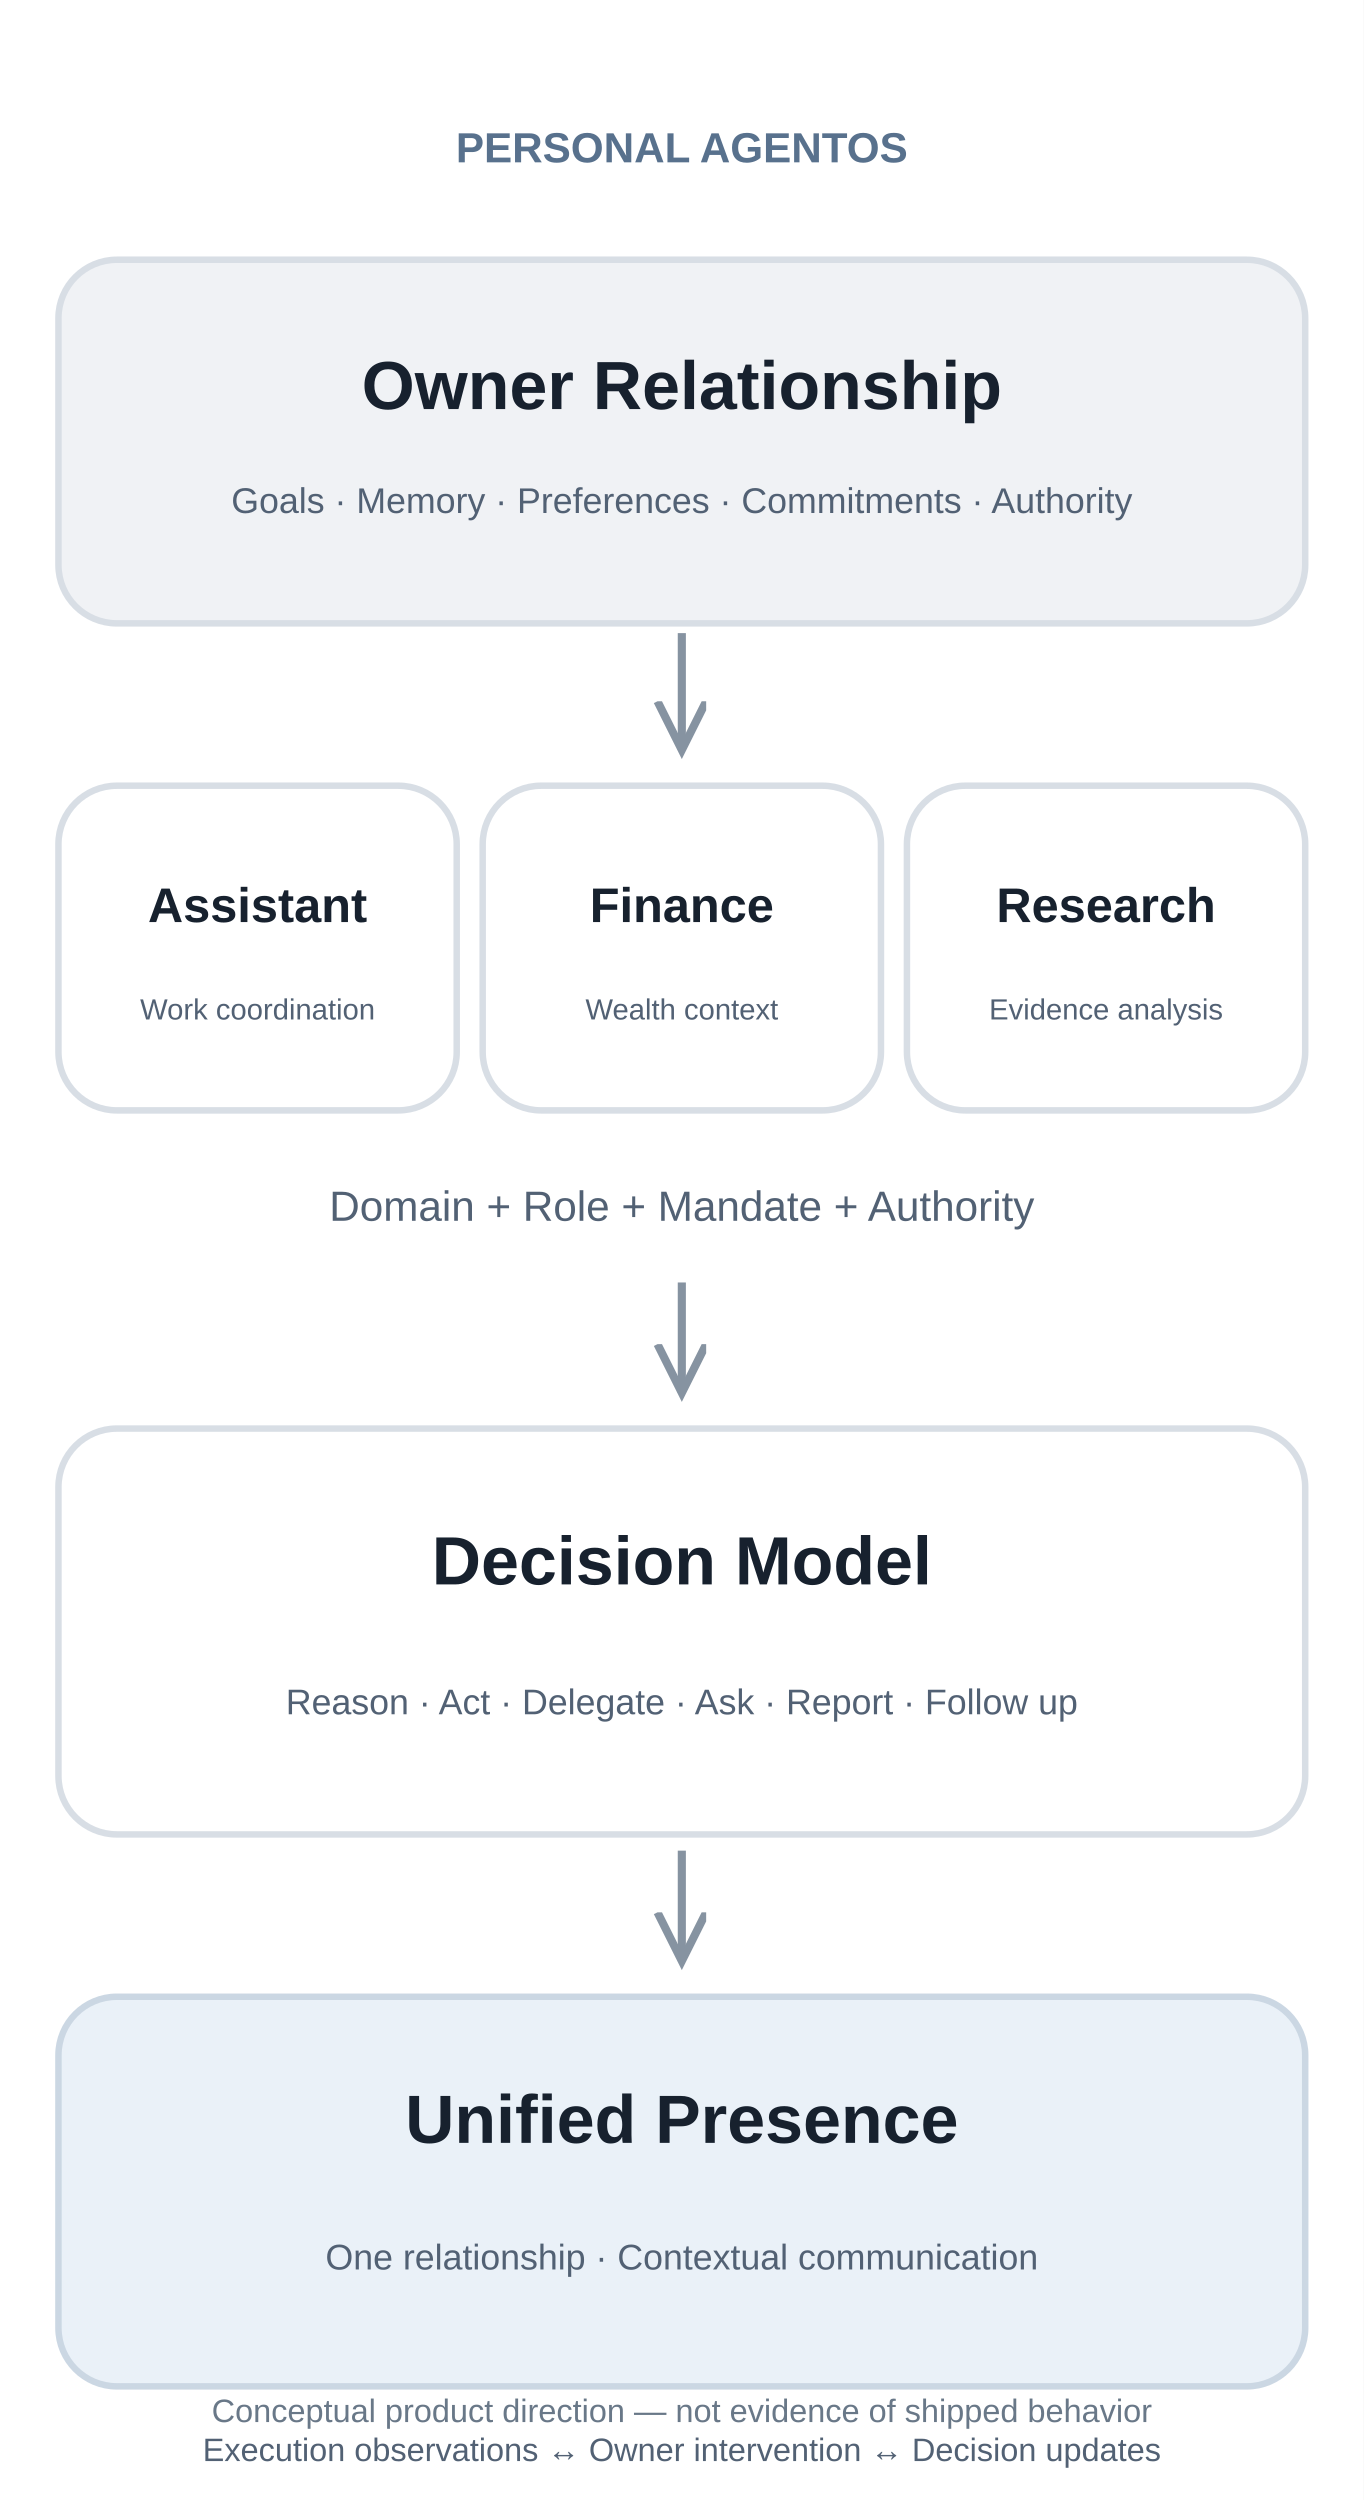
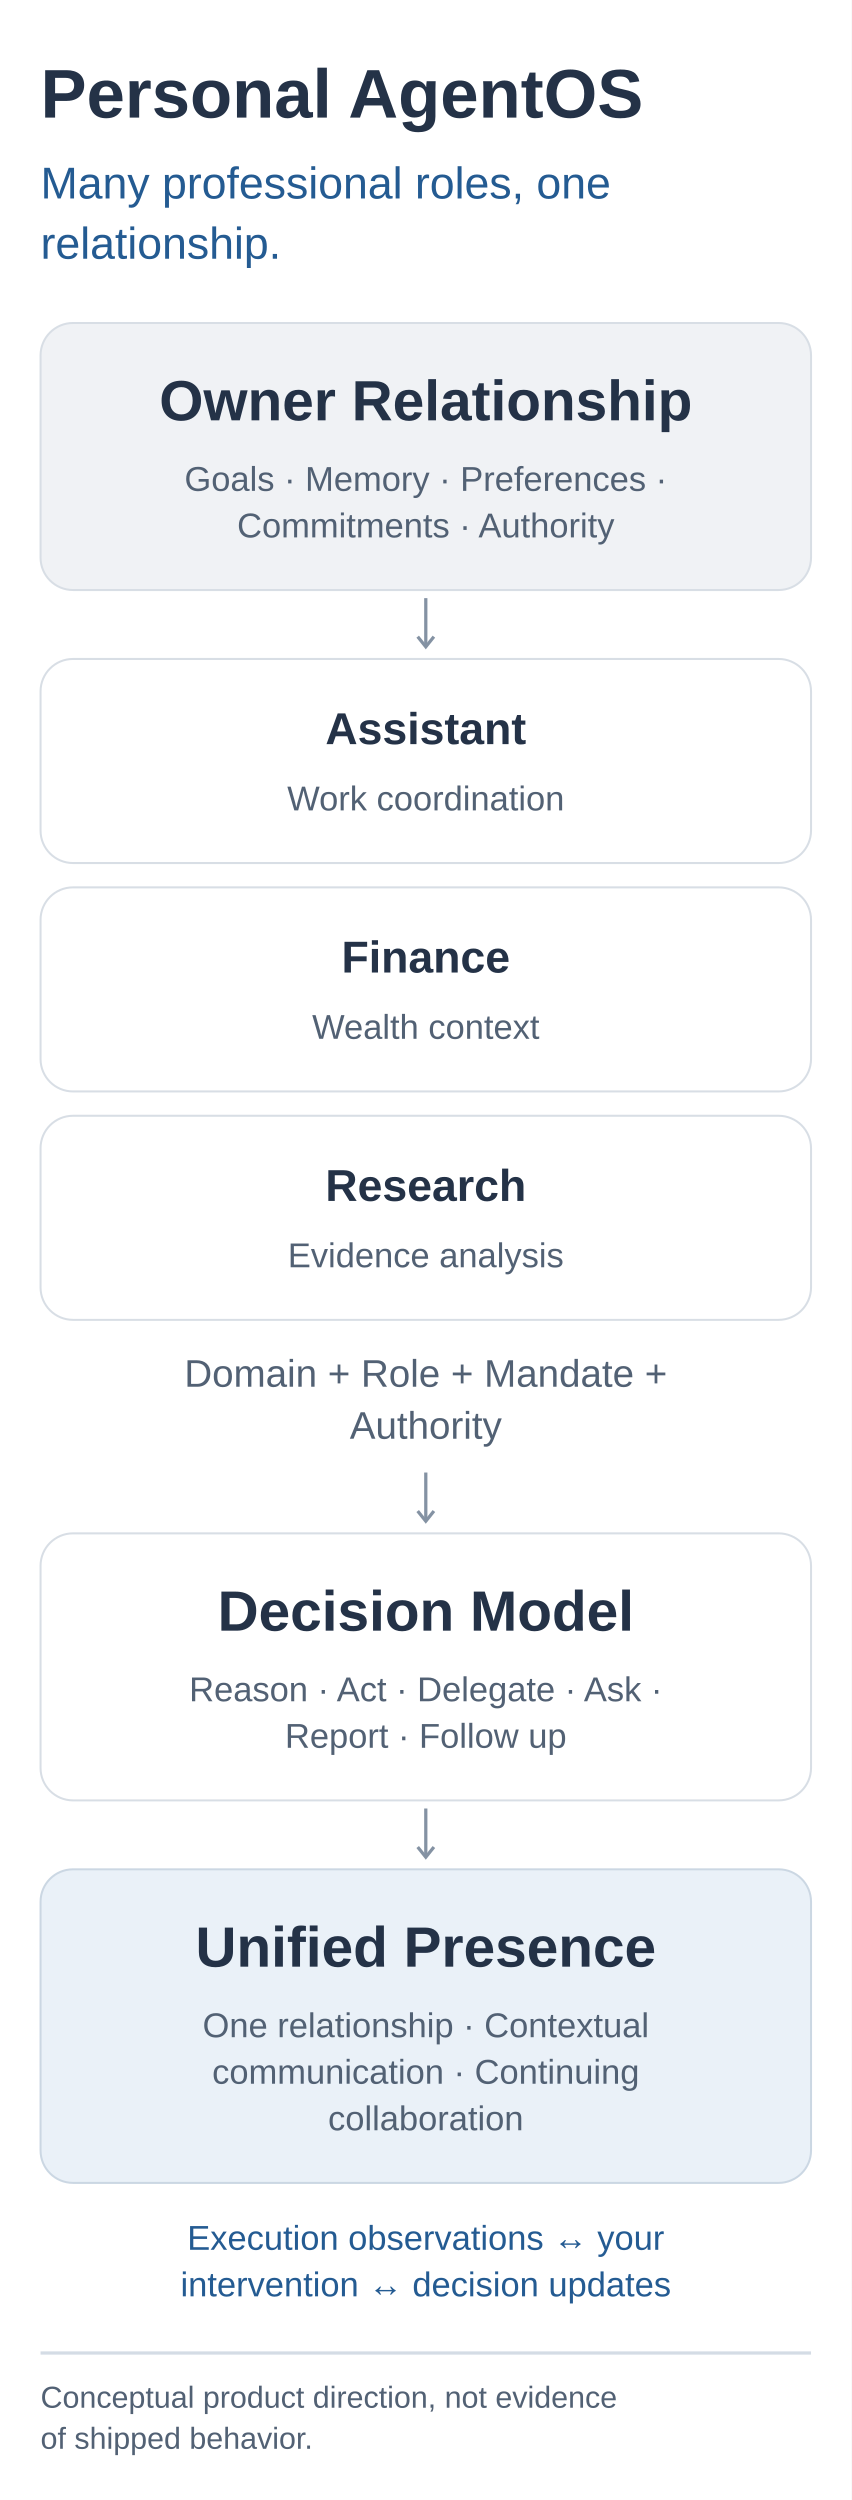
- <svg xmlns="http://www.w3.org/2000/svg" width="420" height="770" viewBox="0 0 420 770" role="img" aria-labelledby="title desc">
-   <defs>
-     <marker id="arr" markerWidth="8" markerHeight="8" refX="6" refY="3" orient="auto">
-       <path d="M0 0 L6 3 L0 6" stroke="#8693a1" fill="none" />
-     </marker>
-   </defs>
-   <rect width="420" height="770" fill="#ffffff" />
-   <text x="210" y="50" text-anchor="middle" font-family="Arial, Noto Sans, sans-serif" font-size="13" font-weight="700" fill="#58718d">PERSONAL AGENTOS</text>
-   <rect x="18" y="80" width="384" height="112" rx="18" fill="#f0f2f5" stroke="#d8dee5" stroke-width="2" />
-   <text x="210" y="126" text-anchor="middle" font-family="Arial, Noto Sans, sans-serif" font-size="21" font-weight="700" fill="#17212e">Owner Relationship</text>
-   <text x="210" y="158" text-anchor="middle" font-family="Arial, Noto Sans, sans-serif" font-size="11" font-weight="400" fill="#526174">Goals · Memory · Preferences · Commitments · Authority</text>
-   <path d="M210 195 V231" stroke="#8693a1" stroke-width="2.5" fill="none" marker-end="url(#arr)" />
-   <rect x="18" y="242" width="122.667" height="100" rx="18" fill="#ffffff" stroke="#d8dee5" stroke-width="2" />
-   <text x="79.333" y="284" text-anchor="middle" font-family="Arial, Noto Sans, sans-serif" font-size="15" font-weight="700" fill="#17212e">Assistant</text>
-   <text x="79.333" y="314" text-anchor="middle" font-family="Arial, Noto Sans, sans-serif" font-size="9" font-weight="400" fill="#526174">Work coordination</text>
-   <rect x="148.667" y="242" width="122.667" height="100" rx="18" fill="#ffffff" stroke="#d8dee5" stroke-width="2" />
-   <text x="210" y="284" text-anchor="middle" font-family="Arial, Noto Sans, sans-serif" font-size="15" font-weight="700" fill="#17212e">Finance</text>
-   <text x="210" y="314" text-anchor="middle" font-family="Arial, Noto Sans, sans-serif" font-size="9" font-weight="400" fill="#526174">Wealth context</text>
-   <rect x="279.333" y="242" width="122.667" height="100" rx="18" fill="#ffffff" stroke="#d8dee5" stroke-width="2" />
-   <text x="340.667" y="284" text-anchor="middle" font-family="Arial, Noto Sans, sans-serif" font-size="15" font-weight="700" fill="#17212e">Research</text>
-   <text x="340.667" y="314" text-anchor="middle" font-family="Arial, Noto Sans, sans-serif" font-size="9" font-weight="400" fill="#526174">Evidence analysis</text>
-   <text x="210" y="376" text-anchor="middle" font-family="Arial, Noto Sans, sans-serif" font-size="13" font-weight="400" fill="#526174">Domain + Role + Mandate + Authority</text>
-   <path d="M210 395 V429" stroke="#8693a1" stroke-width="2.5" fill="none" marker-end="url(#arr)" />
-   <rect x="18" y="440" width="384" height="125" rx="18" fill="#ffffff" stroke="#d8dee5" stroke-width="2" />
-   <text x="210" y="488" text-anchor="middle" font-family="Arial, Noto Sans, sans-serif" font-size="21" font-weight="700" fill="#17212e">Decision Model</text>
-   <text x="210" y="528" text-anchor="middle" font-family="Arial, Noto Sans, sans-serif" font-size="11" font-weight="400" fill="#526174">Reason · Act · Delegate · Ask · Report · Follow up</text>
-   <path d="M210 570 V604" stroke="#8693a1" stroke-width="2.5" fill="none" marker-end="url(#arr)" />
-   <rect x="18" y="615" width="384" height="120" rx="18" fill="#eaf1f8" stroke="#cbd7e3" stroke-width="2" />
-   <text x="210" y="660" text-anchor="middle" font-family="Arial, Noto Sans, sans-serif" font-size="21" font-weight="700" fill="#17212e">Unified Presence</text>
-   <text x="210" y="699" text-anchor="middle" font-family="Arial, Noto Sans, sans-serif" font-size="11" font-weight="400" fill="#526174">One relationship · Contextual communication</text>
-   <text x="210" y="758" text-anchor="middle" font-family="Arial, Noto Sans, sans-serif" font-size="10" font-weight="400" fill="#526174">Execution observations ↔ Owner intervention ↔ Decision updates</text>
-   <text x="210" y="746" text-anchor="middle" font-family="Arial, Noto Sans, sans-serif" font-size="10" font-weight="400" fill="#697888">Conceptual product direction — not evidence of shipped behavior</text>
+ <svg xmlns="http://www.w3.org/2000/svg" width="420" height="1233" viewBox="0 0 420 1233" role="img" aria-labelledby="title desc">
+   <style>text{font-family:Arial,"Noto Sans",sans-serif;fill:#243247} .bold{font-weight:700} .muted{fill:#526174} .blue{fill:#245b92}</style>
+   <rect width="420" height="1233" fill="#fff" />
+   <text x="20" y="58.0" font-size="34" class="bold" text-anchor="start">Personal AgentOS</text>
+   <text x="20" y="97.9" font-size="22" class="blue" text-anchor="start">Many professional roles, one</text>
+   <text x="20" y="127.6" font-size="22" class="blue" text-anchor="start">relationship.</text>
+   <rect x="20" y="159.3" width="380" height="131.7" rx="16" fill="#f0f2f5" stroke="#d8dee5" />
+   <text x="210.0" y="207.3" font-size="28" class="bold" text-anchor="middle">Owner Relationship</text>
+   <text x="210.0" y="242.1" font-size="17" class="muted" text-anchor="middle">Goals · Memory · Preferences ·</text>
+   <text x="210.0" y="265.05" font-size="17" class="muted" text-anchor="middle">Commitments · Authority</text>
+   <path d="M210.0 295.0 L210.0 319.0" fill="none" stroke="#8492a3" stroke-width="1.6" />
+   <path d="M206.0 314.0 L210.0 319.0 L214.0 314.0" fill="none" stroke="#8492a3" stroke-width="1.6" />
+   <rect x="20" y="325.0" width="380" height="100.65" rx="16" fill="#ffffff" stroke="#d8dee5" />
+   <text x="210.0" y="367.0" font-size="22" class="bold" text-anchor="middle">Assistant</text>
+   <text x="210.0" y="399.7" font-size="17" class="muted" text-anchor="middle">Work coordination</text>
+   <rect x="20" y="437.65" width="380" height="100.65" rx="16" fill="#ffffff" stroke="#d8dee5" />
+   <text x="210.0" y="479.65" font-size="22" class="bold" text-anchor="middle">Finance</text>
+   <text x="210.0" y="512.35" font-size="17" class="muted" text-anchor="middle">Wealth context</text>
+   <rect x="20" y="550.3" width="380" height="100.65" rx="16" fill="#ffffff" stroke="#d8dee5" />
+   <text x="210.0" y="592.3" font-size="22" class="bold" text-anchor="middle">Research</text>
+   <text x="210.0" y="625.0" font-size="17" class="muted" text-anchor="middle">Evidence analysis</text>
+   <text x="210.0" y="683.95" font-size="19" class="muted" text-anchor="middle">Domain + Role + Mandate +</text>
+   <text x="210.0" y="709.6" font-size="19" class="muted" text-anchor="middle">Authority</text>
+   <path d="M210.0 726.25 L210.0 750.25" fill="none" stroke="#8492a3" stroke-width="1.6" />
+   <path d="M206.0 745.25 L210.0 750.25 L214.0 745.25" fill="none" stroke="#8492a3" stroke-width="1.6" />
+   <rect x="20" y="756.25" width="380" height="131.7" rx="16" fill="#ffffff" stroke="#d8dee5" />
+   <text x="210.0" y="804.25" font-size="28" class="bold" text-anchor="middle">Decision Model</text>
+   <text x="210.0" y="839.05" font-size="17" class="muted" text-anchor="middle">Reason · Act · Delegate · Ask ·</text>
+   <text x="210.0" y="862" font-size="17" class="muted" text-anchor="middle">Report · Follow up</text>
+   <path d="M210.0 891.95 L210.0 915.95" fill="none" stroke="#8492a3" stroke-width="1.6" />
+   <path d="M206.0 910.95 L210.0 915.95 L214.0 910.95" fill="none" stroke="#8492a3" stroke-width="1.6" />
+   <rect x="20" y="921.95" width="380" height="154.65" rx="16" fill="#eaf1f8" stroke="#cbd7e3" />
+   <text x="210.0" y="969.95" font-size="28" class="bold" text-anchor="middle">Unified Presence</text>
+   <text x="210.0" y="1004.75" font-size="17" class="muted" text-anchor="middle">One relationship · Contextual</text>
+   <text x="210.0" y="1027.7" font-size="17" class="muted" text-anchor="middle">communication · Continuing</text>
+   <text x="210.0" y="1050.65" font-size="17" class="muted" text-anchor="middle">collaboration</text>
+   <text x="210.0" y="1109.6" font-size="17" class="blue" text-anchor="middle">Execution observations ↔ your</text>
+   <text x="210.0" y="1132.55" font-size="17" class="blue" text-anchor="middle">intervention ↔ decision updates</text>
+   <path d="M20 1160.5H400" fill="none" stroke="#d4dce5" stroke-width="1.6" />
+   <text x="20" y="1187.5" font-size="15" class="muted" text-anchor="start">Conceptual product direction, not evidence</text>
+   <text x="20" y="1207.75" font-size="15" class="muted" text-anchor="start">of shipped behavior.</text>
</svg>
